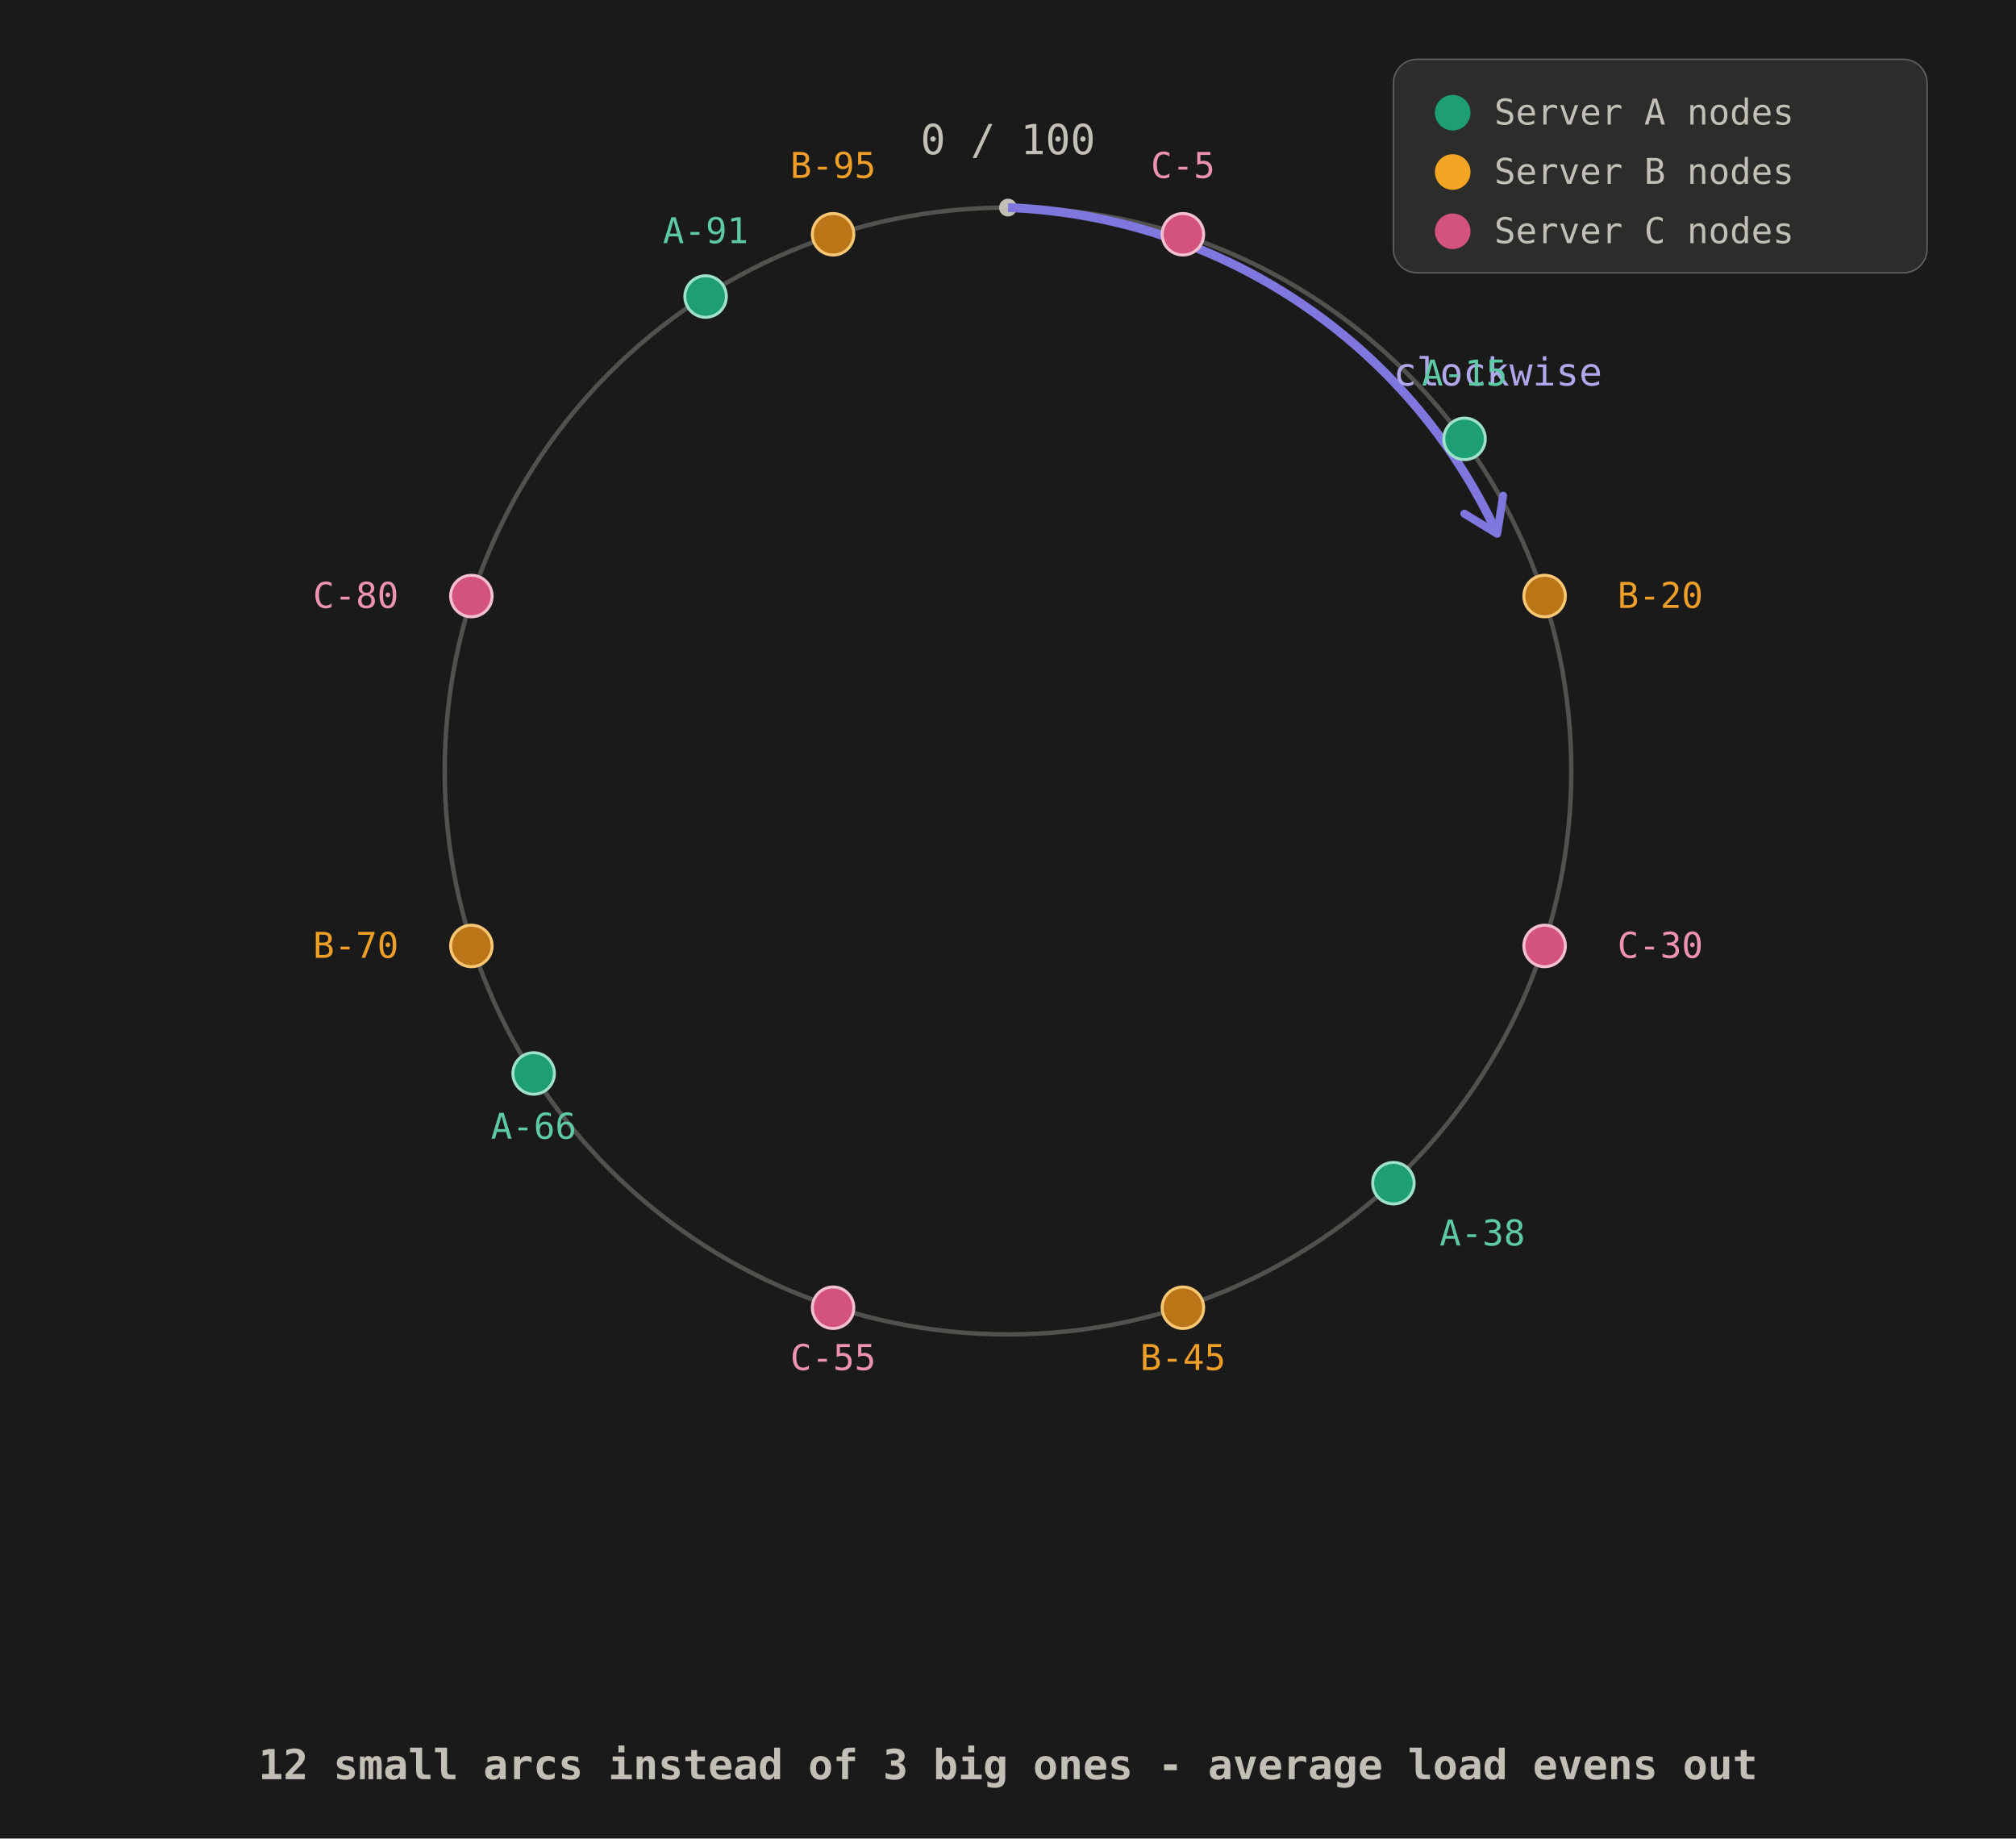
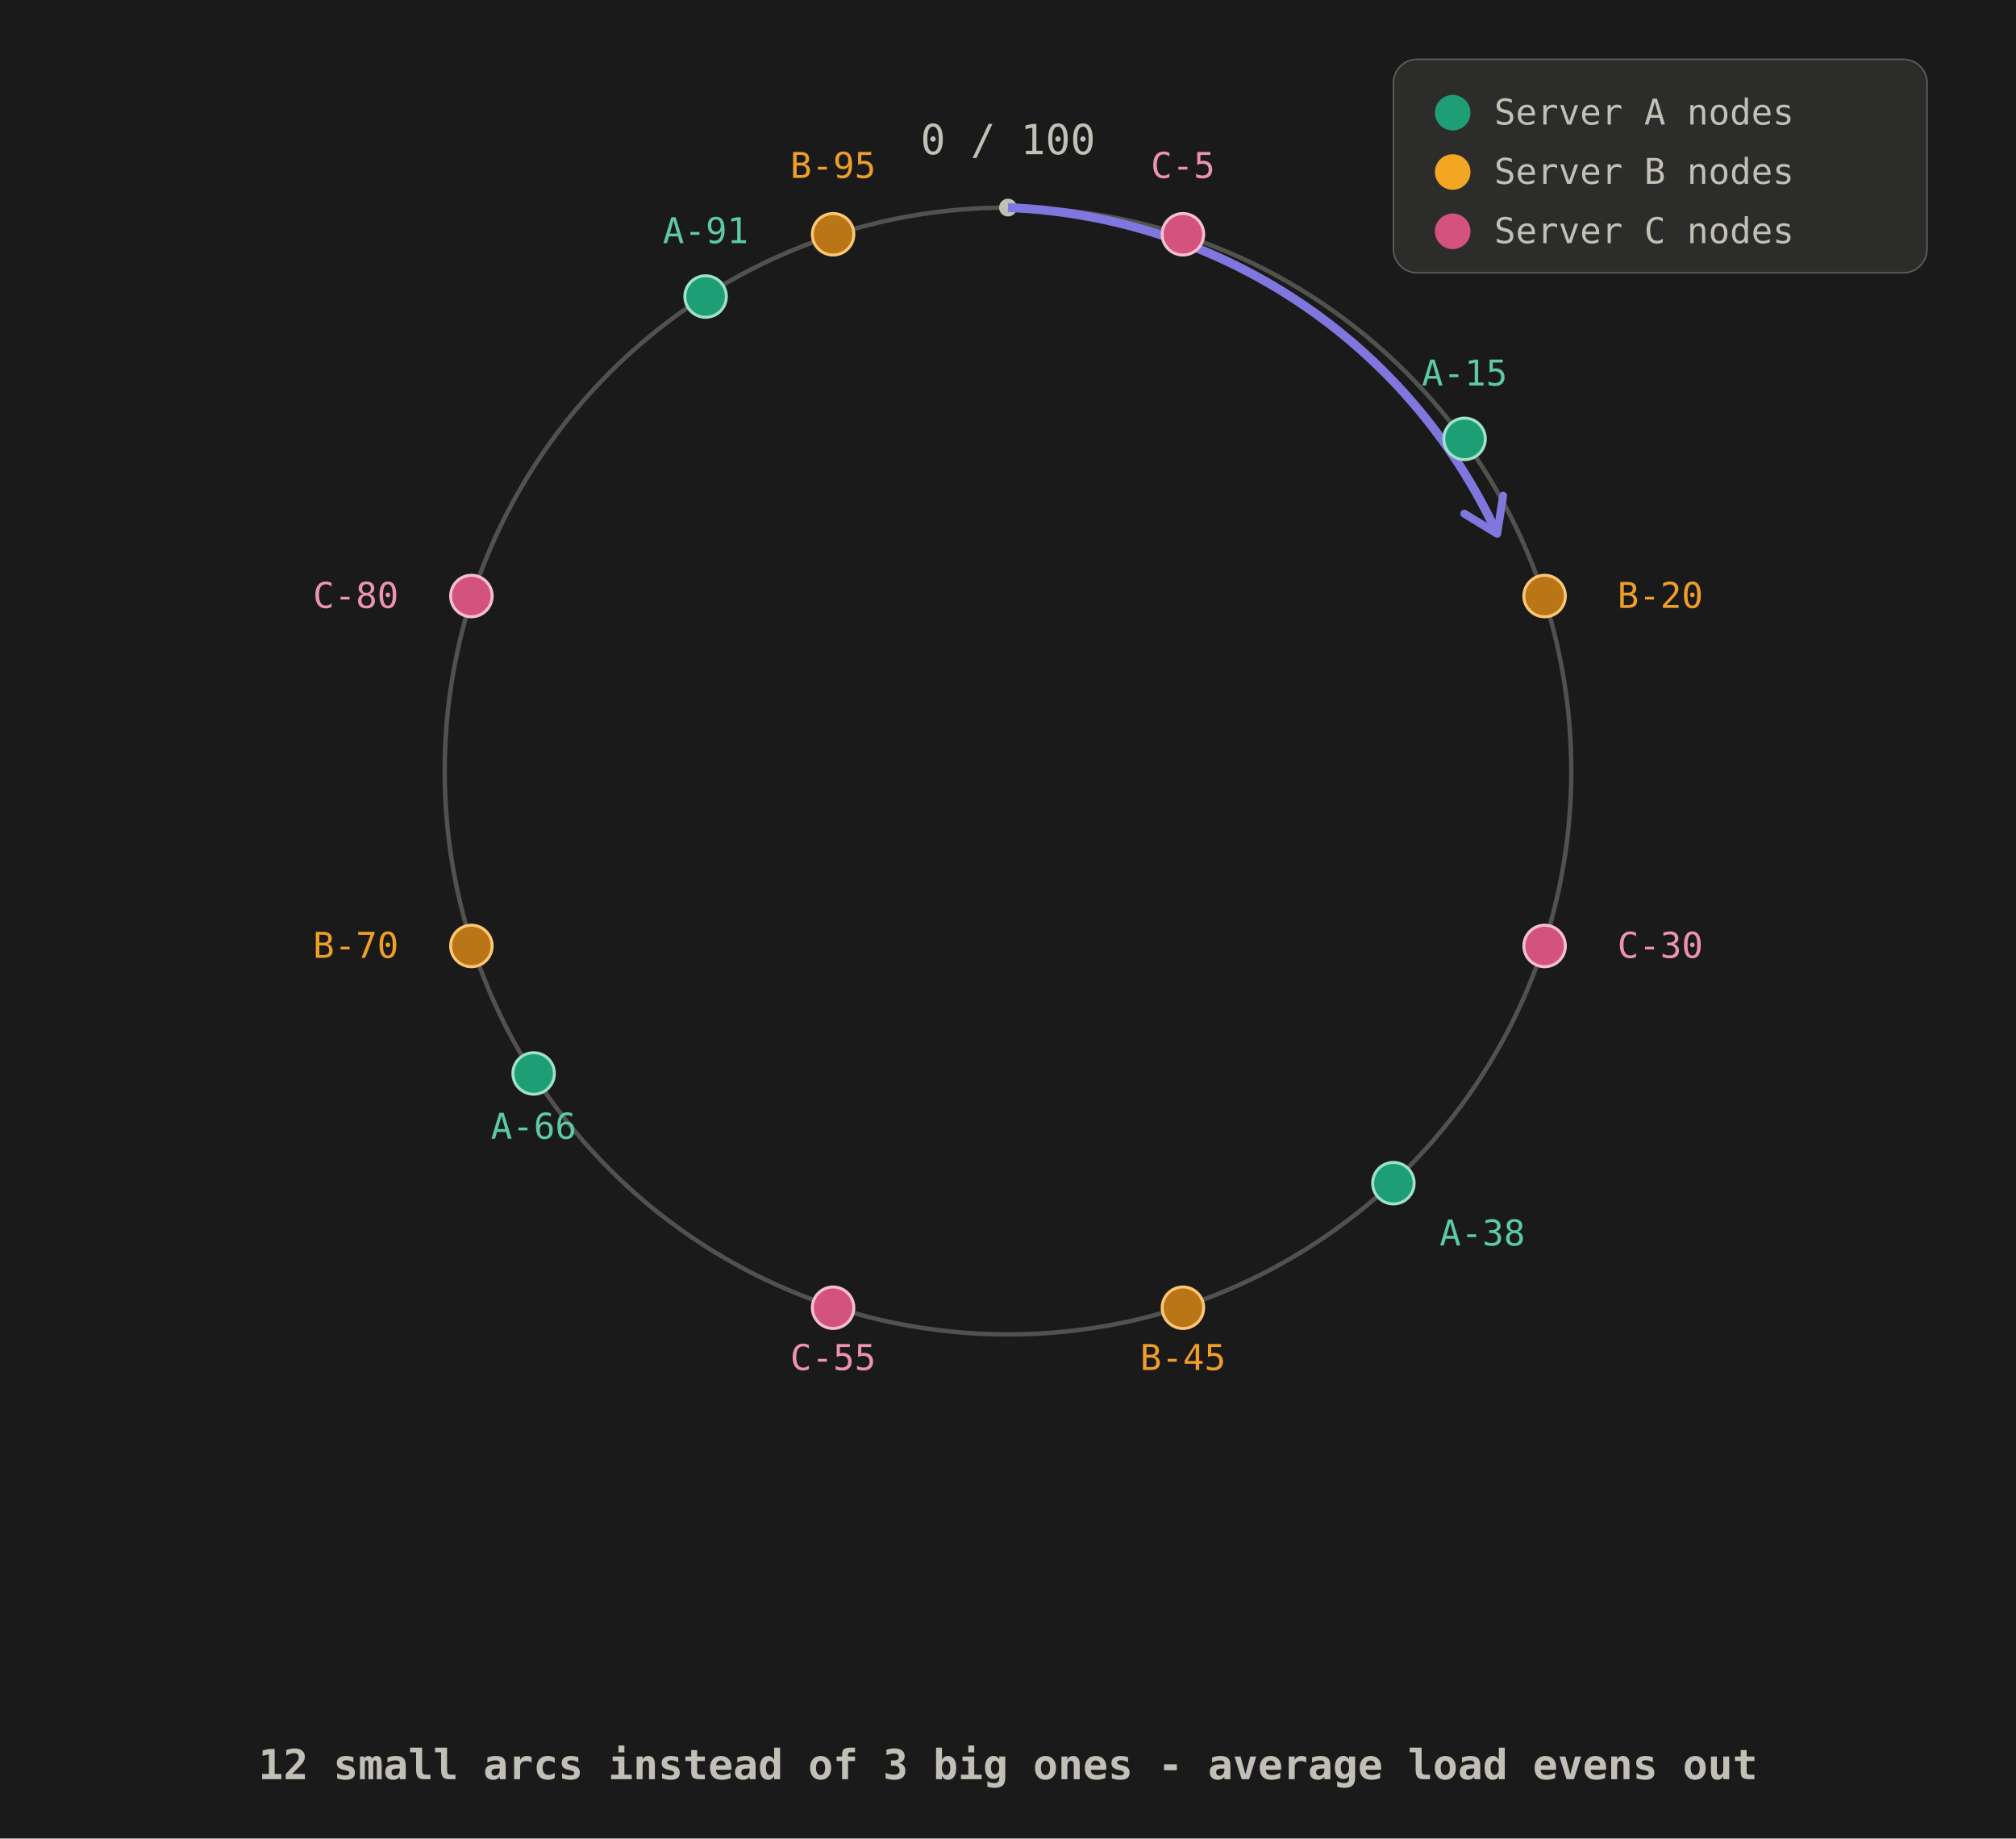
<svg xmlns="http://www.w3.org/2000/svg" width="680" height="620" viewBox="0 0 680 620">
  <rect width="680" height="620" fill="#1a1a1a" />
  <defs>
    <marker id="arrow-p" viewBox="0 0 10 10" refX="8" refY="5" markerWidth="6" markerHeight="6" orient="auto-start-reverse">
      <path d="M2 1L8 5L2 9" fill="none" stroke="#7F77DD" stroke-width="1.5" stroke-linecap="round" stroke-linejoin="round" />
    </marker>
  </defs>
  <circle cx="340" cy="260" r="190" fill="none" stroke="#888780" stroke-width="1.5" opacity="0.5" />
  <circle cx="340" cy="70" r="3" fill="#c2c0b6" />
  <text x="340" y="52" text-anchor="middle" font-family="monospace" font-size="14" fill="#c2c0b6">0 / 100</text>
  <path d="M 340 70 A 190 190 0 0 1 505 180" fill="none" stroke="#7F77DD" stroke-width="3" marker-end="url(#arrow-p)" />
-   <text x="470" y="130" font-family="monospace" font-size="13" fill="#AFA9EC">clockwise</text>
  <circle cx="494" cy="148" r="7" fill="#1D9E75" stroke="#9FE1CB" stroke-width="1" />
  <circle cx="470" cy="399" r="7" fill="#1D9E75" stroke="#9FE1CB" stroke-width="1" />
  <circle cx="180" cy="362" r="7" fill="#1D9E75" stroke="#9FE1CB" stroke-width="1" />
  <circle cx="238" cy="100" r="7" fill="#1D9E75" stroke="#9FE1CB" stroke-width="1" />
  <text x="494" y="130" text-anchor="middle" font-family="monospace" font-size="12" fill="#5DCAA5">A-15</text>
  <text x="500" y="420" text-anchor="middle" font-family="monospace" font-size="12" fill="#5DCAA5">A-38</text>
  <text x="180" y="384" text-anchor="middle" font-family="monospace" font-size="12" fill="#5DCAA5">A-66</text>
  <text x="238" y="82" text-anchor="middle" font-family="monospace" font-size="12" fill="#5DCAA5">A-91</text>
  <circle cx="521" cy="201" r="7" fill="#BA7517" stroke="#FAC775" stroke-width="1" />
  <circle cx="399" cy="441" r="7" fill="#BA7517" stroke="#FAC775" stroke-width="1" />
  <circle cx="159" cy="319" r="7" fill="#BA7517" stroke="#FAC775" stroke-width="1" />
  <circle cx="281" cy="79" r="7" fill="#BA7517" stroke="#FAC775" stroke-width="1" />
  <text x="560" y="205" text-anchor="middle" font-family="monospace" font-size="12" fill="#EF9F27">B-20</text>
  <text x="399" y="462" text-anchor="middle" font-family="monospace" font-size="12" fill="#EF9F27">B-45</text>
  <text x="120" y="323" text-anchor="middle" font-family="monospace" font-size="12" fill="#EF9F27">B-70</text>
  <text x="281" y="60" text-anchor="middle" font-family="monospace" font-size="12" fill="#EF9F27">B-95</text>
  <circle cx="399" cy="79" r="7" fill="#D4537E" stroke="#F4C0D1" stroke-width="1" />
  <circle cx="521" cy="319" r="7" fill="#D4537E" stroke="#F4C0D1" stroke-width="1" />
  <circle cx="281" cy="441" r="7" fill="#D4537E" stroke="#F4C0D1" stroke-width="1" />
  <circle cx="159" cy="201" r="7" fill="#D4537E" stroke="#F4C0D1" stroke-width="1" />
  <text x="399" y="60" text-anchor="middle" font-family="monospace" font-size="12" fill="#ED93B1">C-5</text>
  <text x="560" y="323" text-anchor="middle" font-family="monospace" font-size="12" fill="#ED93B1">C-30</text>
  <text x="281" y="462" text-anchor="middle" font-family="monospace" font-size="12" fill="#ED93B1">C-55</text>
  <text x="120" y="205" text-anchor="middle" font-family="monospace" font-size="12" fill="#ED93B1">C-80</text>
  <rect x="470" y="20" width="180" height="72" rx="8" fill="#2C2C2A" stroke="#5f5e5a" stroke-width="0.5" />
  <circle cx="490" cy="38" r="6" fill="#1D9E75" />
  <text x="504" y="42" font-family="monospace" font-size="12" fill="#c2c0b6">Server A nodes</text>
  <circle cx="490" cy="58" r="6" fill="#F2A623" />
  <text x="504" y="62" font-family="monospace" font-size="12" fill="#c2c0b6">Server B nodes</text>
  <circle cx="490" cy="78" r="6" fill="#D4537E" />
  <text x="504" y="82" font-family="monospace" font-size="12" fill="#c2c0b6">Server C nodes</text>
  <text x="340" y="600" text-anchor="middle" font-family="monospace" font-size="14" font-weight="bold" fill="#c2c0b6">12 small arcs instead of 3 big ones - average load evens out</text>
</svg>
